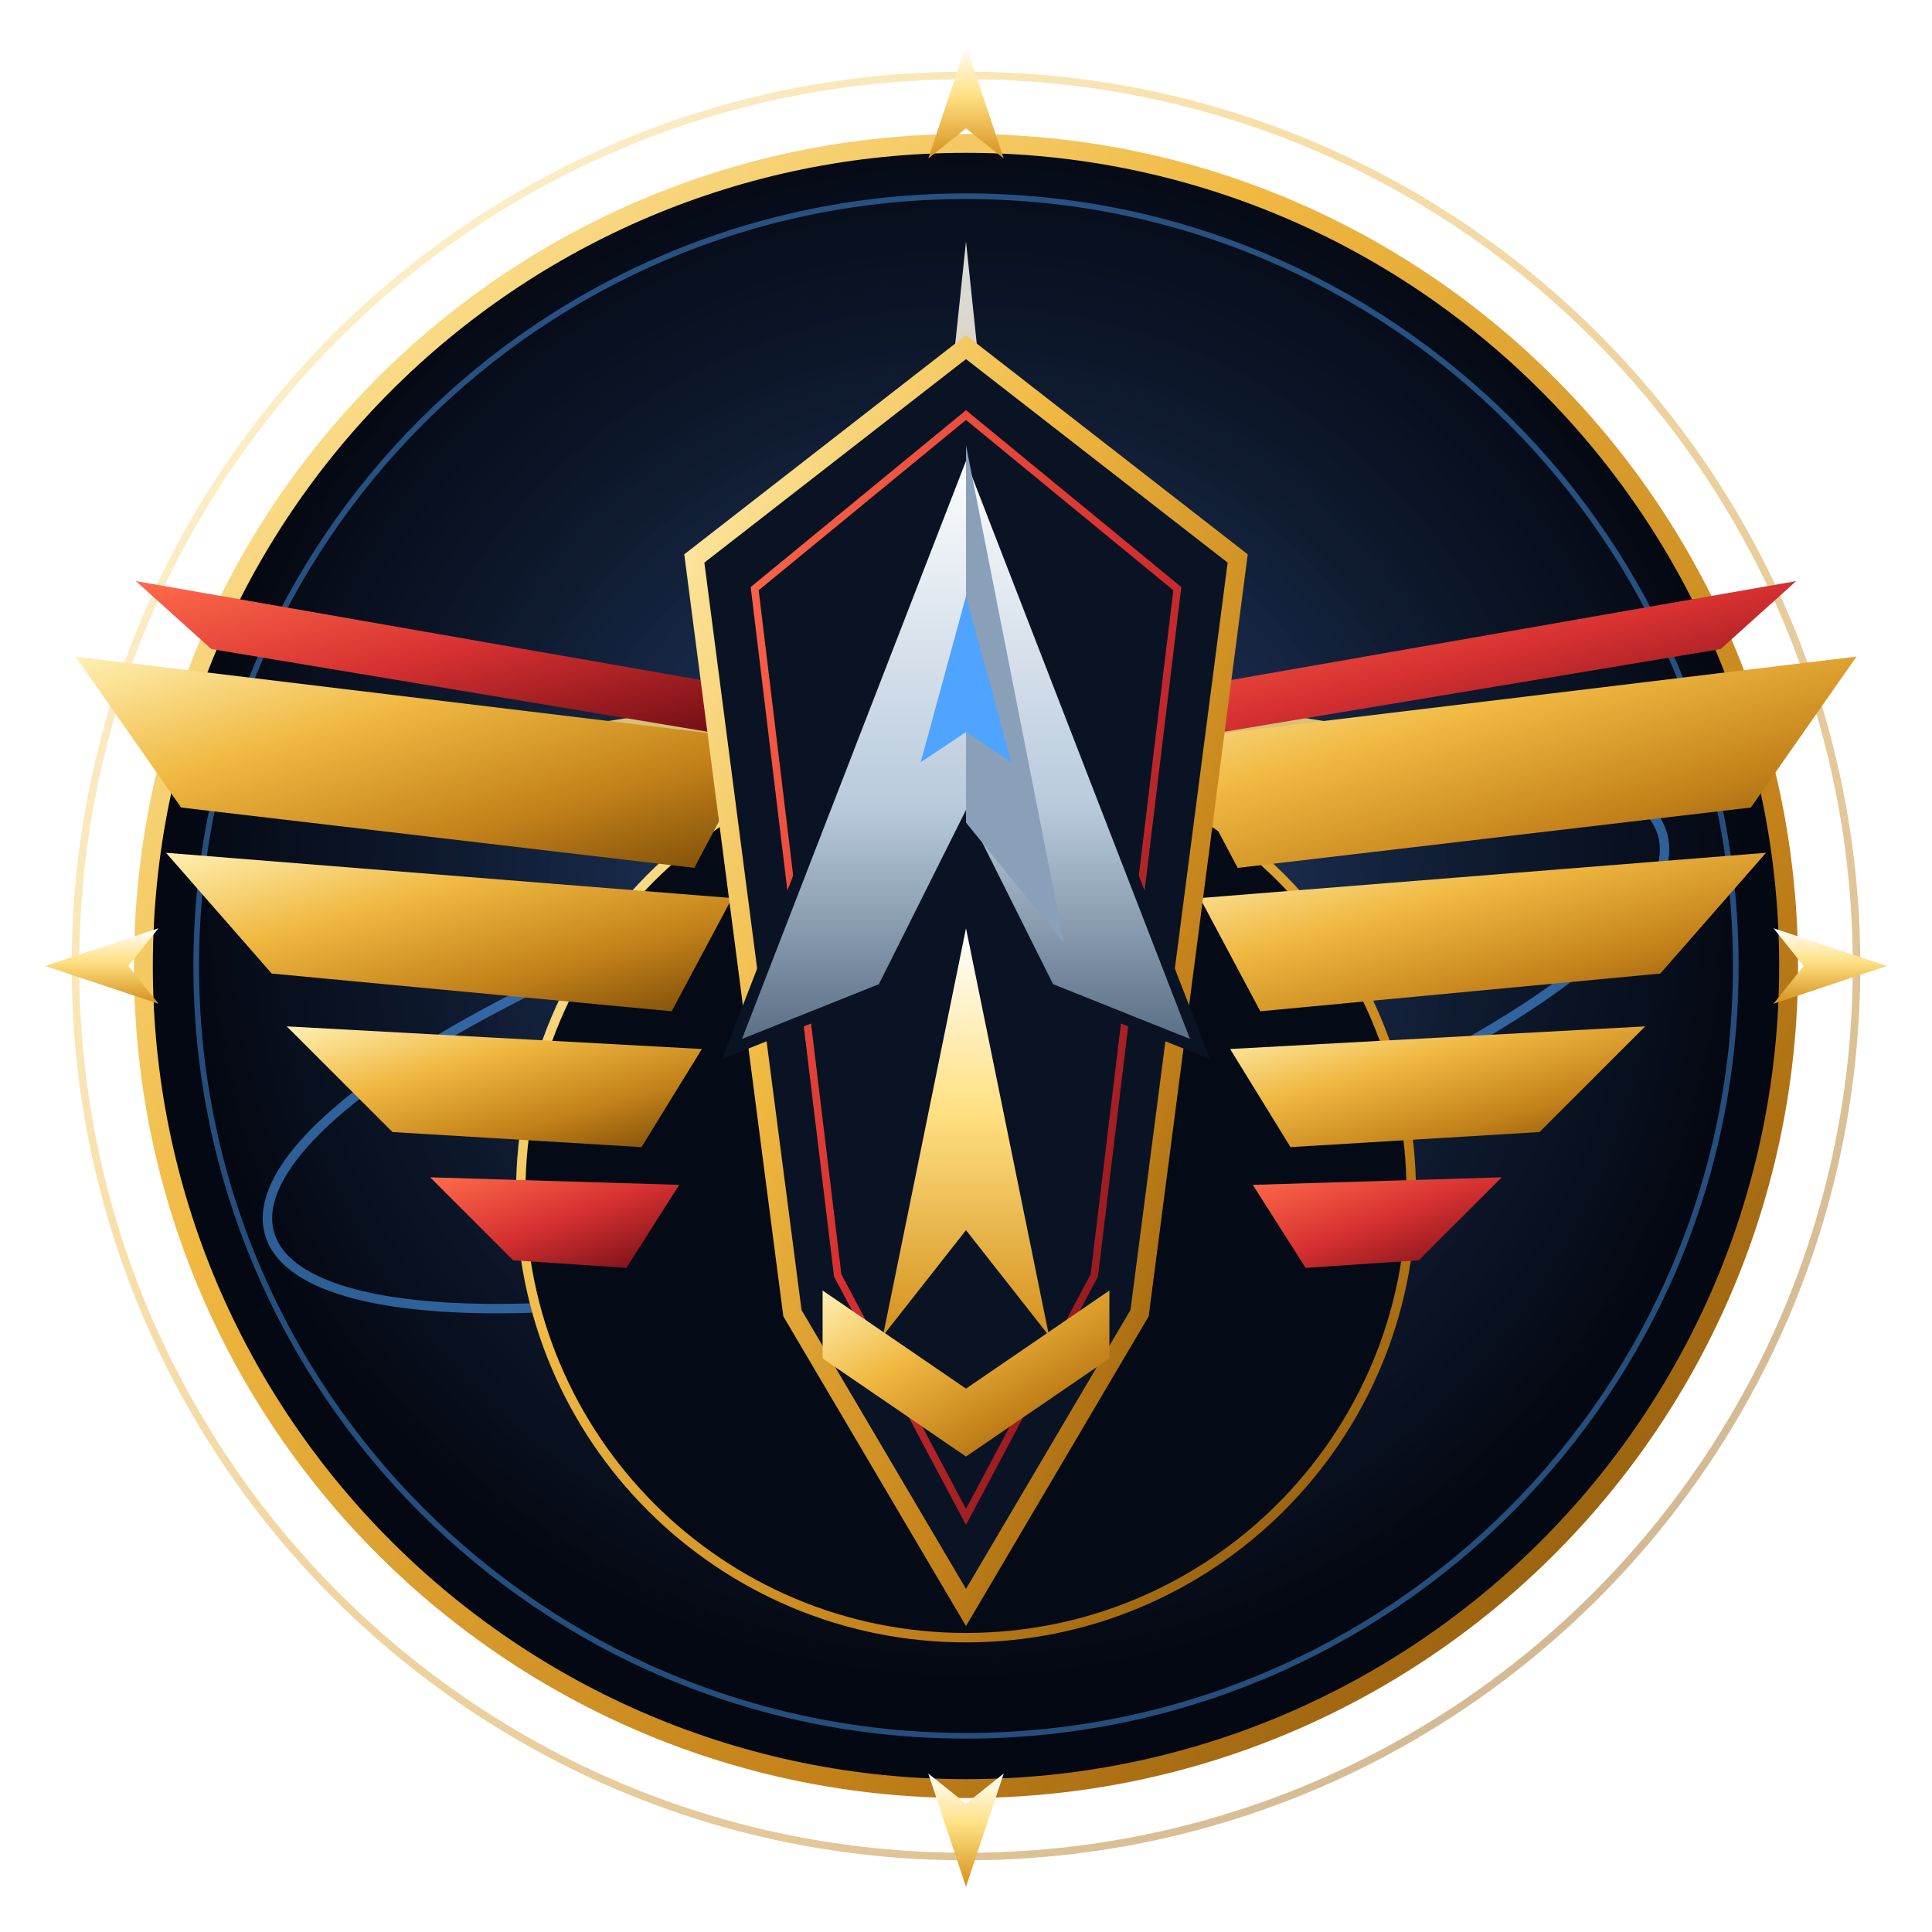
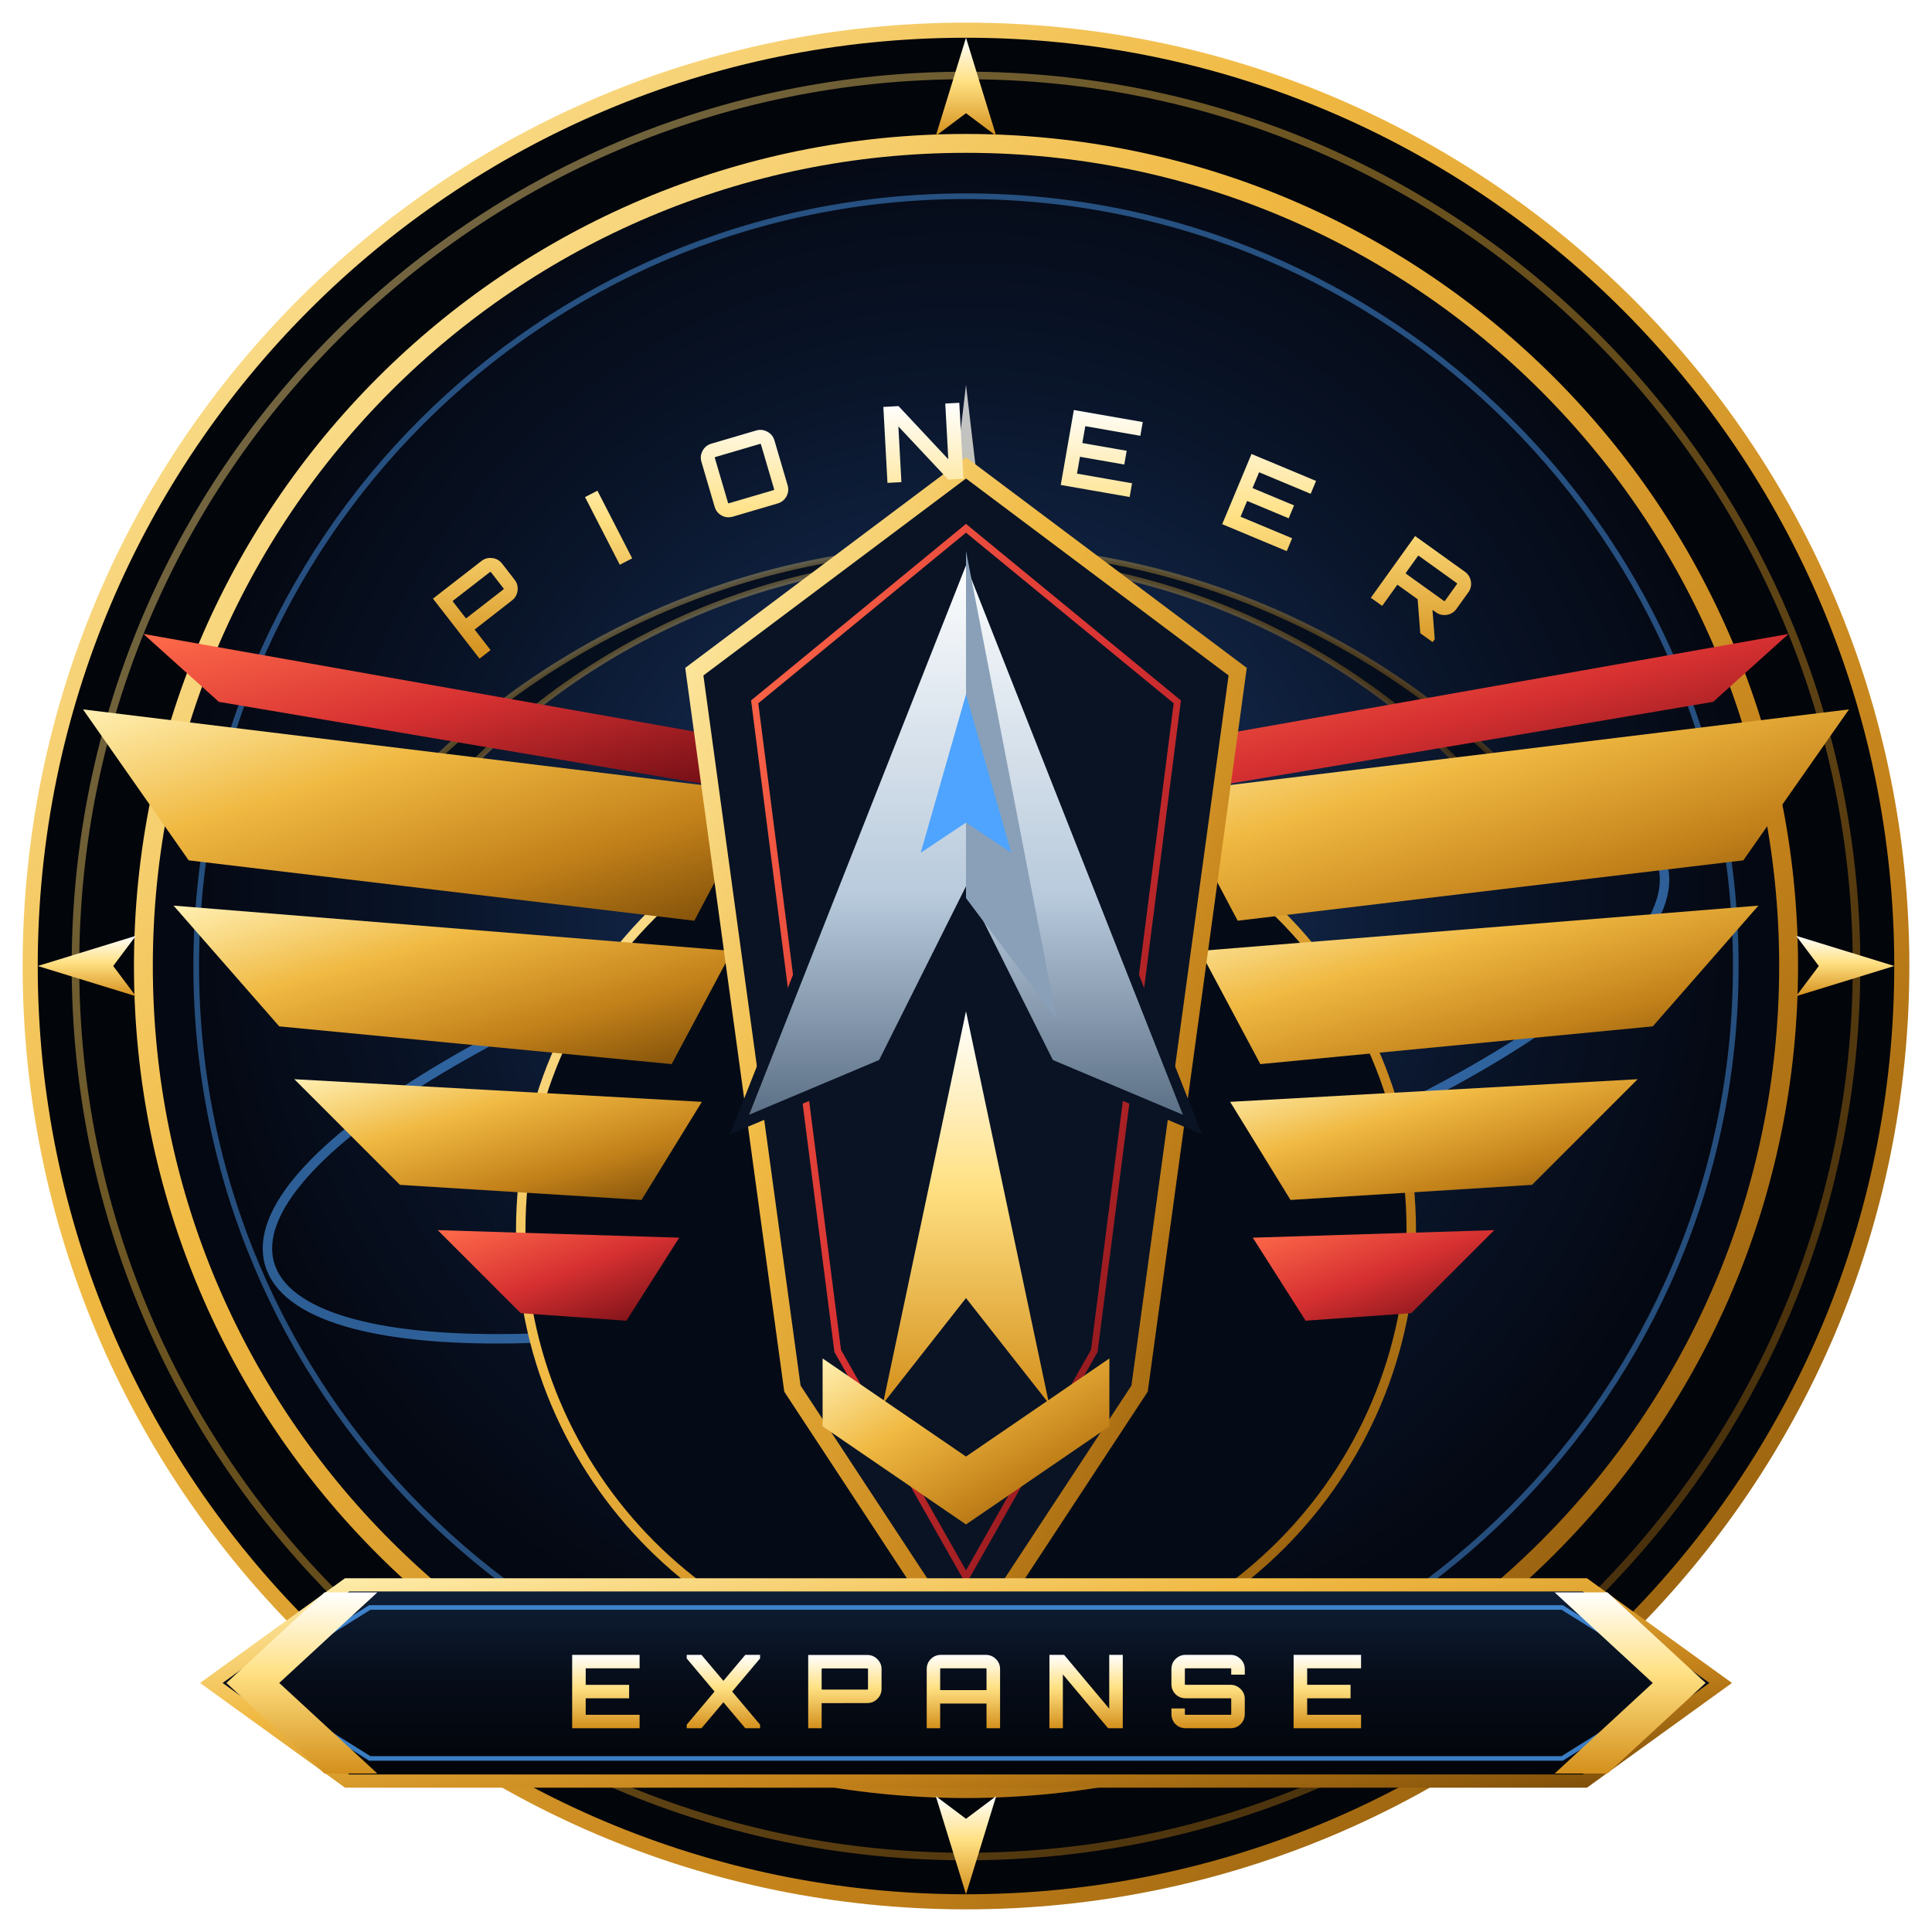
- <svg xmlns="http://www.w3.org/2000/svg" width="512" height="512" viewBox="0 0 512 512">
-   <defs>
+ <svg xmlns="http://www.w3.org/2000/svg" width="512" height="512" viewBox="0 0 512 512" version="1.1" id="svg50">
+   <defs id="defs22">
    <radialGradient id="coreGlow" cx="50%" cy="46%" r="48%">
-       <stop offset="0%" stop-color="#1c3b6e" stop-opacity="0.95" />
-       <stop offset="65%" stop-color="#0a162c" stop-opacity="0.98" />
-       <stop offset="100%" stop-color="#040812" stop-opacity="1" />
+       <stop offset="0%" stop-color="#1c3b6e" stop-opacity="0.95" id="stop1" />
+       <stop offset="65%" stop-color="#0a162c" stop-opacity="0.98" id="stop2" />
+       <stop offset="100%" stop-color="#040812" stop-opacity="1" id="stop3" />
    </radialGradient>
    <linearGradient id="goldMain" x1="0%" y1="0%" x2="100%" y2="100%">
-       <stop offset="0%" stop-color="#fff0b3" />
-       <stop offset="35%" stop-color="#f0b942" />
-       <stop offset="70%" stop-color="#c4821a" />
-       <stop offset="100%" stop-color="#7a4b08" />
+       <stop offset="0%" stop-color="#fff0b3" id="stop4" />
+       <stop offset="35%" stop-color="#f0b942" id="stop5" />
+       <stop offset="70%" stop-color="#c4821a" id="stop6" />
+       <stop offset="100%" stop-color="#7a4b08" id="stop7" />
    </linearGradient>
    <linearGradient id="goldBright" x1="0%" y1="0%" x2="0%" y2="100%">
-       <stop offset="0%" stop-color="#ffffff" />
-       <stop offset="45%" stop-color="#ffe082" />
-       <stop offset="100%" stop-color="#d4901c" />
+       <stop offset="0%" stop-color="#ffffff" id="stop8" />
+       <stop offset="45%" stop-color="#ffe082" id="stop9" />
+       <stop offset="100%" stop-color="#d4901c" id="stop10" />
    </linearGradient>
    <linearGradient id="crimsonWing" x1="0%" y1="0%" x2="100%" y2="100%">
-       <stop offset="0%" stop-color="#ff6b4a" />
-       <stop offset="50%" stop-color="#d63031" />
-       <stop offset="100%" stop-color="#6e0d14" />
+       <stop offset="0%" stop-color="#ff6b4a" id="stop11" />
+       <stop offset="50%" stop-color="#d63031" id="stop12" />
+       <stop offset="100%" stop-color="#6e0d14" id="stop13" />
    </linearGradient>
    <linearGradient id="shipSteel" x1="0%" y1="0%" x2="0%" y2="100%">
-       <stop offset="0%" stop-color="#ffffff" />
-       <stop offset="60%" stop-color="#b8cadc" />
-       <stop offset="100%" stop-color="#576b82" />
+       <stop offset="0%" stop-color="#ffffff" id="stop14" />
+       <stop offset="60%" stop-color="#b8cadc" id="stop15" />
+       <stop offset="100%" stop-color="#576b82" id="stop16" />
    </linearGradient>
-     <radialGradient id="sunBurst" cx="50%" cy="38%" r="35%">
-       <stop offset="0%" stop-color="#ffffff" stop-opacity="1" />
-       <stop offset="40%" stop-color="#ffcf56" stop-opacity="0.9" />
-       <stop offset="100%" stop-color="#ff6b35" stop-opacity="0" />
+     <radialGradient id="sunBurst" cx="50%" cy="42%" r="35%">
+       <stop offset="0%" stop-color="#ffffff" stop-opacity="1" id="stop17" />
+       <stop offset="40%" stop-color="#ffcf56" stop-opacity="0.9" id="stop18" />
+       <stop offset="100%" stop-color="#ff6b35" stop-opacity="0" id="stop19" />
    </radialGradient>
+     <linearGradient id="plateBg" x1="0%" y1="0%" x2="0%" y2="100%">
+       <stop offset="0%" stop-color="#0f2038" id="stop20" />
+       <stop offset="50%" stop-color="#060c18" id="stop21" />
+       <stop offset="100%" stop-color="#020408" id="stop22" />
+     </linearGradient>
+     <path id="topArc" d="M 72,252 A 198,198 0 0,1 440,252" />
  </defs>
-   <circle cx="256" cy="256" r="236" fill="none" stroke="url(#goldMain)" stroke-width="2" stroke-opacity="0.45" />
-   <circle cx="256" cy="256" r="218" fill="url(#coreGlow)" stroke="url(#goldMain)" stroke-width="5" />
-   <circle cx="256" cy="256" r="204" fill="none" stroke="#4ea4ff" stroke-width="1.5" stroke-opacity="0.45" />
-   <polygon points="256,12 266,42 256,34 246,42" fill="url(#goldBright)" />
-   <polygon points="256,500 266,470 256,478 246,470" fill="url(#goldBright)" />
-   <polygon points="12,256 42,266 34,256 42,246" fill="url(#goldBright)" />
-   <polygon points="500,256 470,266 478,256 470,246" fill="url(#goldBright)" />
-   <ellipse cx="256" cy="274" rx="192" ry="52" transform="rotate(-16 256 274)" fill="none" stroke="#4ea4ff" stroke-width="2.5" stroke-opacity="0.55" />
-   <circle cx="256" cy="316" r="118" fill="#050b16" stroke="url(#goldMain)" stroke-width="2.5" />
-   <circle cx="256" cy="196" r="68" fill="url(#sunBurst)" />
-   <polygon points="256,64 268,178 382,196 268,214 256,328 244,214 130,196 244,178" fill="url(#goldBright)" fill-opacity="0.85" />
-   <polygon points="20,174 202,196 184,230 48,214" fill="url(#goldMain)" />
-   <polygon points="492,174 310,196 328,230 464,214" fill="url(#goldMain)" />
-   <polygon points="36,154 196,182 188,194 56,172" fill="url(#crimsonWing)" />
-   <polygon points="476,154 316,182 324,194 456,172" fill="url(#crimsonWing)" />
-   <polygon points="44,226 194,238 178,268 72,258" fill="url(#goldMain)" />
-   <polygon points="468,226 318,238 334,268 440,258" fill="url(#goldMain)" />
-   <polygon points="76,272 186,278 170,304 104,300" fill="url(#goldMain)" />
-   <polygon points="436,272 326,278 342,304 408,300" fill="url(#goldMain)" />
-   <polygon points="114,312 180,314 166,336 136,334" fill="url(#crimsonWing)" />
-   <polygon points="398,312 332,314 346,336 376,334" fill="url(#crimsonWing)" />
-   <polygon points="256,92 328,148 302,348 256,426 210,348 184,148" fill="#091324" stroke="url(#goldMain)" stroke-width="5" />
-   <polygon points="256,110 312,156 290,338 256,402 222,338 200,156" fill="none" stroke="url(#crimsonWing)" stroke-width="2" />
-   <polygon points="256,118 318,278 278,262 256,218 234,262 194,278" fill="url(#shipSteel)" stroke="#091324" stroke-width="3" />
-   <polygon points="256,118 282,250 256,218" fill="#89a0b8" />
-   <polygon points="256,158 268,202 256,194 244,202" fill="#4ea4ff" />
-   <polygon points="256,246 278,354 256,326 234,354" fill="url(#goldBright)" />
-   <polygon points="218,342 256,368 294,342 294,360 256,386 218,360" fill="url(#goldMain)" />
+   <circle cx="256" cy="256" r="248" fill="#02050a" stroke="url(#goldMain)" stroke-width="4" id="circle22" />
+   <circle cx="256" cy="256" r="236" fill="none" stroke="url(#goldMain)" stroke-width="2" stroke-opacity="0.45" id="circle23" />
+   <circle cx="256" cy="256" r="218" fill="url(#coreGlow)" stroke="url(#goldMain)" stroke-width="5" id="circle24" />
+   <circle cx="256" cy="256" r="204" fill="none" stroke="#4ea4ff" stroke-width="1.5" stroke-opacity="0.45" id="circle25" />
+   <polygon points="256,10 264,36 256,30 248,36" fill="url(#goldBright)" id="polygon25" />
+   <polygon points="256,502 264,476 256,482 248,476" fill="url(#goldBright)" id="polygon26" />
+   <polygon points="10,256 36,264 30,256 36,248" fill="url(#goldBright)" id="polygon27" />
+   <polygon points="502,256 476,264 482,256 476,248" fill="url(#goldBright)" id="polygon28" />
+   <path d="M 98,220 A 204,204 0 0,1 414,220 L 402,220 A 184,184 0 0,0 110,220 Z" fill="#030812" fill-opacity="0.65" stroke="url(#goldMain)" stroke-width="1.5" stroke-opacity="0.35" id="path28" />
+   <ellipse cx="256" cy="282" rx="192" ry="52" transform="rotate(-16 256 282)" fill="none" stroke="#4ea4ff" stroke-width="2.5" stroke-opacity="0.55" id="ellipse28" />
+   <circle cx="256" cy="326" r="118" fill="#050b16" stroke="url(#goldMain)" stroke-width="2.5" id="circle28" />
+   <circle cx="256" cy="222" r="62" fill="url(#sunBurst)" id="circle29" />
+   <polygon points="256,102 268,204 376,222 268,240 256,342 244,240 136,222 244,204" fill="url(#goldBright)" fill-opacity="0.75" id="polygon29" />
+   <polygon points="22,188 202,210 184,244 50,228" fill="url(#goldMain)" id="polygon30" />
+   <polygon points="490,188 310,210 328,244 462,228" fill="url(#goldMain)" id="polygon31" />
+   <polygon points="38,168 196,196 188,208 58,186" fill="url(#crimsonWing)" id="polygon32" />
+   <polygon points="474,168 316,196 324,208 454,186" fill="url(#crimsonWing)" id="polygon33" />
+   <polygon points="46,240 194,252 178,282 74,272" fill="url(#goldMain)" id="polygon34" />
+   <polygon points="466,240 318,252 334,282 438,272" fill="url(#goldMain)" id="polygon35" />
+   <polygon points="78,286 186,292 170,318 106,314" fill="url(#goldMain)" id="polygon36" />
+   <polygon points="434,286 326,292 342,318 406,314" fill="url(#goldMain)" id="polygon37" />
+   <polygon points="116,326 180,328 166,350 138,348" fill="url(#crimsonWing)" id="polygon38" />
+   <polygon points="396,326 332,328 346,350 374,348" fill="url(#crimsonWing)" id="polygon39" />
+   <polygon points="256,124 328,178 302,368 256,438 210,368 184,178" fill="#091324" stroke="url(#goldMain)" stroke-width="4.5" id="polygon40" />
+   <polygon points="256,140 312,186 290,358 256,418 222,358 200,186" fill="none" stroke="url(#crimsonWing)" stroke-width="1.8" id="polygon41" />
+   <polygon points="256,146 316,298 278,282 256,238 234,282 196,298" fill="url(#shipSteel)" stroke="#091324" stroke-width="2.8" id="polygon42" />
+   <polygon points="256,146 280,270 256,238" fill="#89a0b8" id="polygon43" />
+   <polygon points="256,184 268,226 256,218 244,226" fill="#4ea4ff" id="polygon44" />
+   <polygon points="256,268 278,372 256,344 234,372" fill="url(#goldBright)" id="polygon45" />
+   <polygon points="218,360 256,386 294,360 294,378 256,404 218,378" fill="url(#goldMain)" id="polygon46" />
+   <path d="m 114.74,158.644 12.829,-9.958 q 1.283,-0.996 2.894,-0.793 1.611,0.203 2.589,1.464 l 3.331,4.291 q 0.979,1.261 0.776,2.872 -0.203,1.611 -1.486,2.607 l -9.826,7.662 -0.084,0.029 4.241,5.463 -2.92,2.266 z m 18.701,-2.712 -3.331,-4.291 q -0.12,-0.155 -0.275,-0.035 l -9.754,7.571 q -0.155,0.12 -0.035,0.275 l 3.331,4.291 q 0.12,0.155 0.275,0.035 l 9.754,-7.571 q 0.155,-0.12 0.035,-0.275 z m 30.808,-6.267 -9.208,-17.934 3.288,-1.688 9.208,17.934 z m 24.28,-32.092 11.873,-3.491 q 1.531,-0.45 2.956,0.327 1.417,0.751 1.875,2.309 l 3.491,11.873 q 0.458,1.558 -0.32,2.983 -0.785,1.398 -2.317,1.849 l -11.873,3.491 q -1.558,0.458 -2.975,-0.293 -1.398,-0.785 -1.856,-2.344 l -3.491,-11.873 q -0.458,-1.558 0.301,-2.948 0.778,-1.425 2.336,-1.883 z m 4.644,15.795 11.873,-3.491 q 0.161,-0.047 0.106,-0.235 l -3.491,-11.873 q -0.055,-0.188 -0.216,-0.141 l -11.873,3.491 q -0.188,0.055 -0.133,0.243 l 3.491,11.873 q 0.055,0.188 0.243,0.133 z m 58.136,-11.66 -0.802,-14.762 3.719,-0.202 1.094,20.13 -4.026,0.219 -13.216,-14.087 0.802,14.762 -3.691,0.201 -1.094,-20.13 4.026,-0.219 z m 51.531,-9.86 -0.636,3.641 -14.591,-2.549 -0.781,4.468 11.75,2.053 -0.636,3.641 -11.75,-2.053 -0.781,4.468 14.591,2.549 -0.636,3.641 -18.259,-3.19 3.469,-19.859 z m 45.928,15.602 -1.424,3.411 -13.668,-5.707 -1.748,4.186 11.007,4.596 -1.424,3.411 -11.007,-4.596 -1.748,4.186 13.668,5.707 -1.424,3.411 -17.105,-7.142 7.768,-18.603 z m 40.363,29.518 -3.166,4.414 q -0.93,1.297 -2.532,1.56 -1.602,0.264 -2.922,-0.683 l -0.887,-0.637 0.596,7.768 -0.555,0.774 -3.276,-2.35 -0.701,-9.014 -5.301,-3.803 -0.068,-0.049 -4.031,5.62 -3.003,-2.154 11.735,-16.358 13.196,9.466 q 1.32,0.947 1.583,2.549 0.264,1.602 -0.667,2.899 z m -16.499,-4.91 10.033,7.198 q 0.159,0.114 0.274,-0.045 l 3.166,-4.414 q 0.114,-0.159 -0.045,-0.274 l -10.033,-7.198 q -0.159,-0.114 -0.274,0.045 l -3.166,4.414 q -0.114,0.159 0.045,0.274 z" id="text46" style="font-weight:bold;font-size:28px;font-family:Orbiteer;letter-spacing:7;text-anchor:middle;fill:url(#goldBright)" aria-label="P I O N E E R" />
+   <polygon points="56,446 92,420 420,420 456,446 420,472 92,472" fill="url(#plateBg)" stroke="url(#goldMain)" stroke-width="3.5" id="polygon47" />
+   <polygon points="66,446 98,426 414,426 446,446 414,466 98,466" fill="none" stroke="#4ea4ff" stroke-width="1.2" stroke-opacity="0.75" id="polygon48" />
+   <polygon points="86,422 100,422 74,446 100,470 86,470 60,446" fill="url(#goldBright)" id="polygon49" />
+   <polygon points="426,422 412,422 438,446 412,470 426,470 452,446" fill="url(#goldBright)" id="polygon50" />
+   <path d="m 169.502,438.56 v 3.564 h -14.283 v 4.374 h 11.502 v 3.564 h -11.502 v 4.374 h 14.283 V 458 h -17.874 v -19.44 z m 28.009,0 h 3.915 v 0.945 l -7.398,8.775 7.398,8.775 V 458 h -3.915 l -5.805,-6.885 -5.805,6.885 h -3.915 v -0.945 l 7.371,-8.775 -7.371,-8.775 v -0.945 h 3.915 l 5.805,6.885 z m 16.669,0.027 h 15.66 q 1.566,0 2.673,1.107 1.107,1.107 1.107,2.646 v 5.238 q 0,1.539 -1.107,2.646 -1.107,1.107 -2.673,1.107 l -12.015,0.027 -0.081,-0.027 V 458 h -3.564 z m 15.849,8.991 v -5.238 q 0,-0.189 -0.189,-0.189 h -11.907 q -0.189,0 -0.189,0.189 v 5.238 q 0,0.189 0.189,0.189 h 11.907 q 0.189,0 0.189,-0.189 z m 19.315,-9.018 h 11.907 q 1.566,0 2.673,1.107 1.107,1.08 1.107,2.646 V 458 h -3.591 v -6.534 h -12.285 V 458 h -3.564 v -15.687 q 0,-1.566 1.08,-2.646 1.107,-1.107 2.673,-1.107 z m -0.189,9.342 h 12.285 v -5.589 q 0,-0.189 -0.189,-0.189 h -11.907 q -0.189,0 -0.189,0.189 z m 44.803,4.914 V 438.56 h 3.591 V 458 h -3.888 l -11.988,-14.256 V 458 h -3.564 v -19.44 h 3.888 z m 35.92,-10.503 v 1.485 h -3.591 v -1.485 q 0,-0.189 -0.162,-0.189 h -11.934 q -0.189,0 -0.189,0.189 v 3.996 q 0,0.189 0.189,0.189 h 11.934 q 1.539,0 2.646,1.107 1.107,1.08 1.107,2.646 v 3.996 q 0,1.566 -1.107,2.673 -1.107,1.08 -2.646,1.08 h -11.934 q -1.566,0 -2.673,-1.08 -1.08,-1.107 -1.08,-2.673 v -1.485 h 3.564 v 1.485 q 0,0.189 0.189,0.189 h 11.934 q 0.162,0 0.162,-0.189 v -3.996 q 0,-0.189 -0.162,-0.189 h -11.934 q -1.566,0 -2.673,-1.08 -1.08,-1.107 -1.08,-2.673 v -3.996 q 0,-1.566 1.08,-2.646 1.107,-1.107 2.673,-1.107 h 11.934 q 1.539,0 2.646,1.107 1.107,1.08 1.107,2.646 z m 30.817,-3.753 v 3.564 h -14.283 v 4.374 h 11.502 v 3.564 h -11.502 v 4.374 h 14.283 V 458 h -17.874 v -19.44 z" id="text50" style="font-weight:bold;font-size:27px;font-family:Orbiteer;letter-spacing:10;text-anchor:middle;fill:url(#goldBright)" aria-label="EXPANSE" />
</svg>
